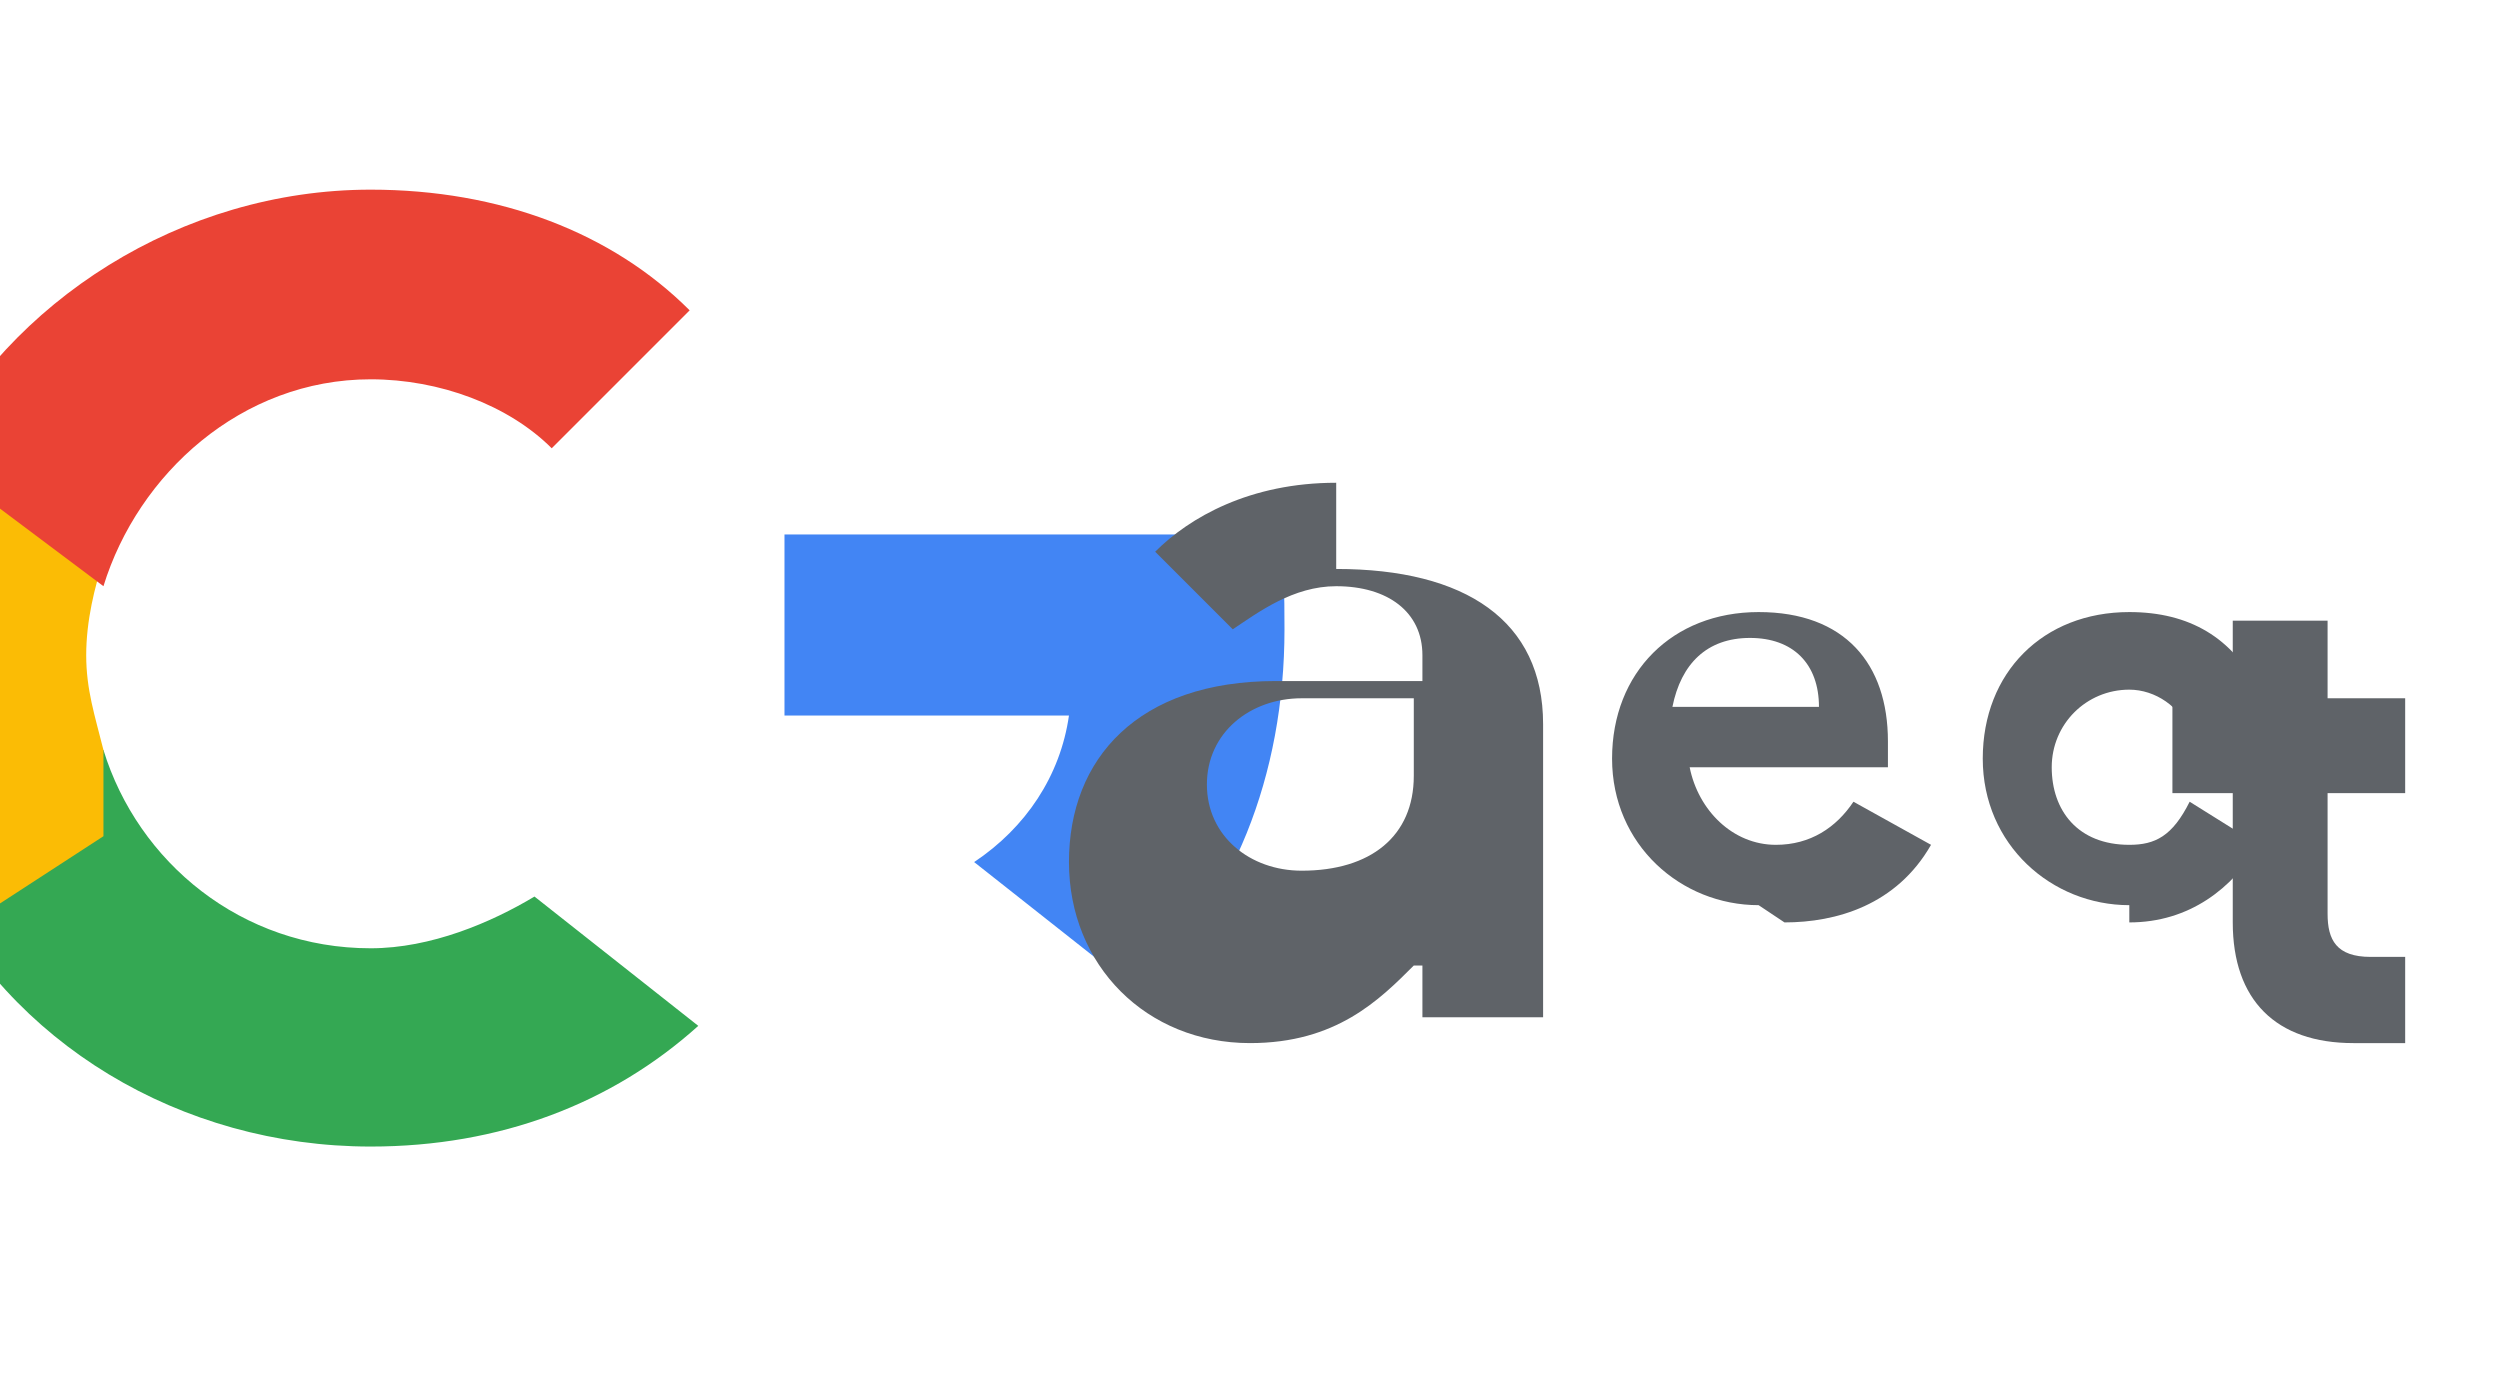
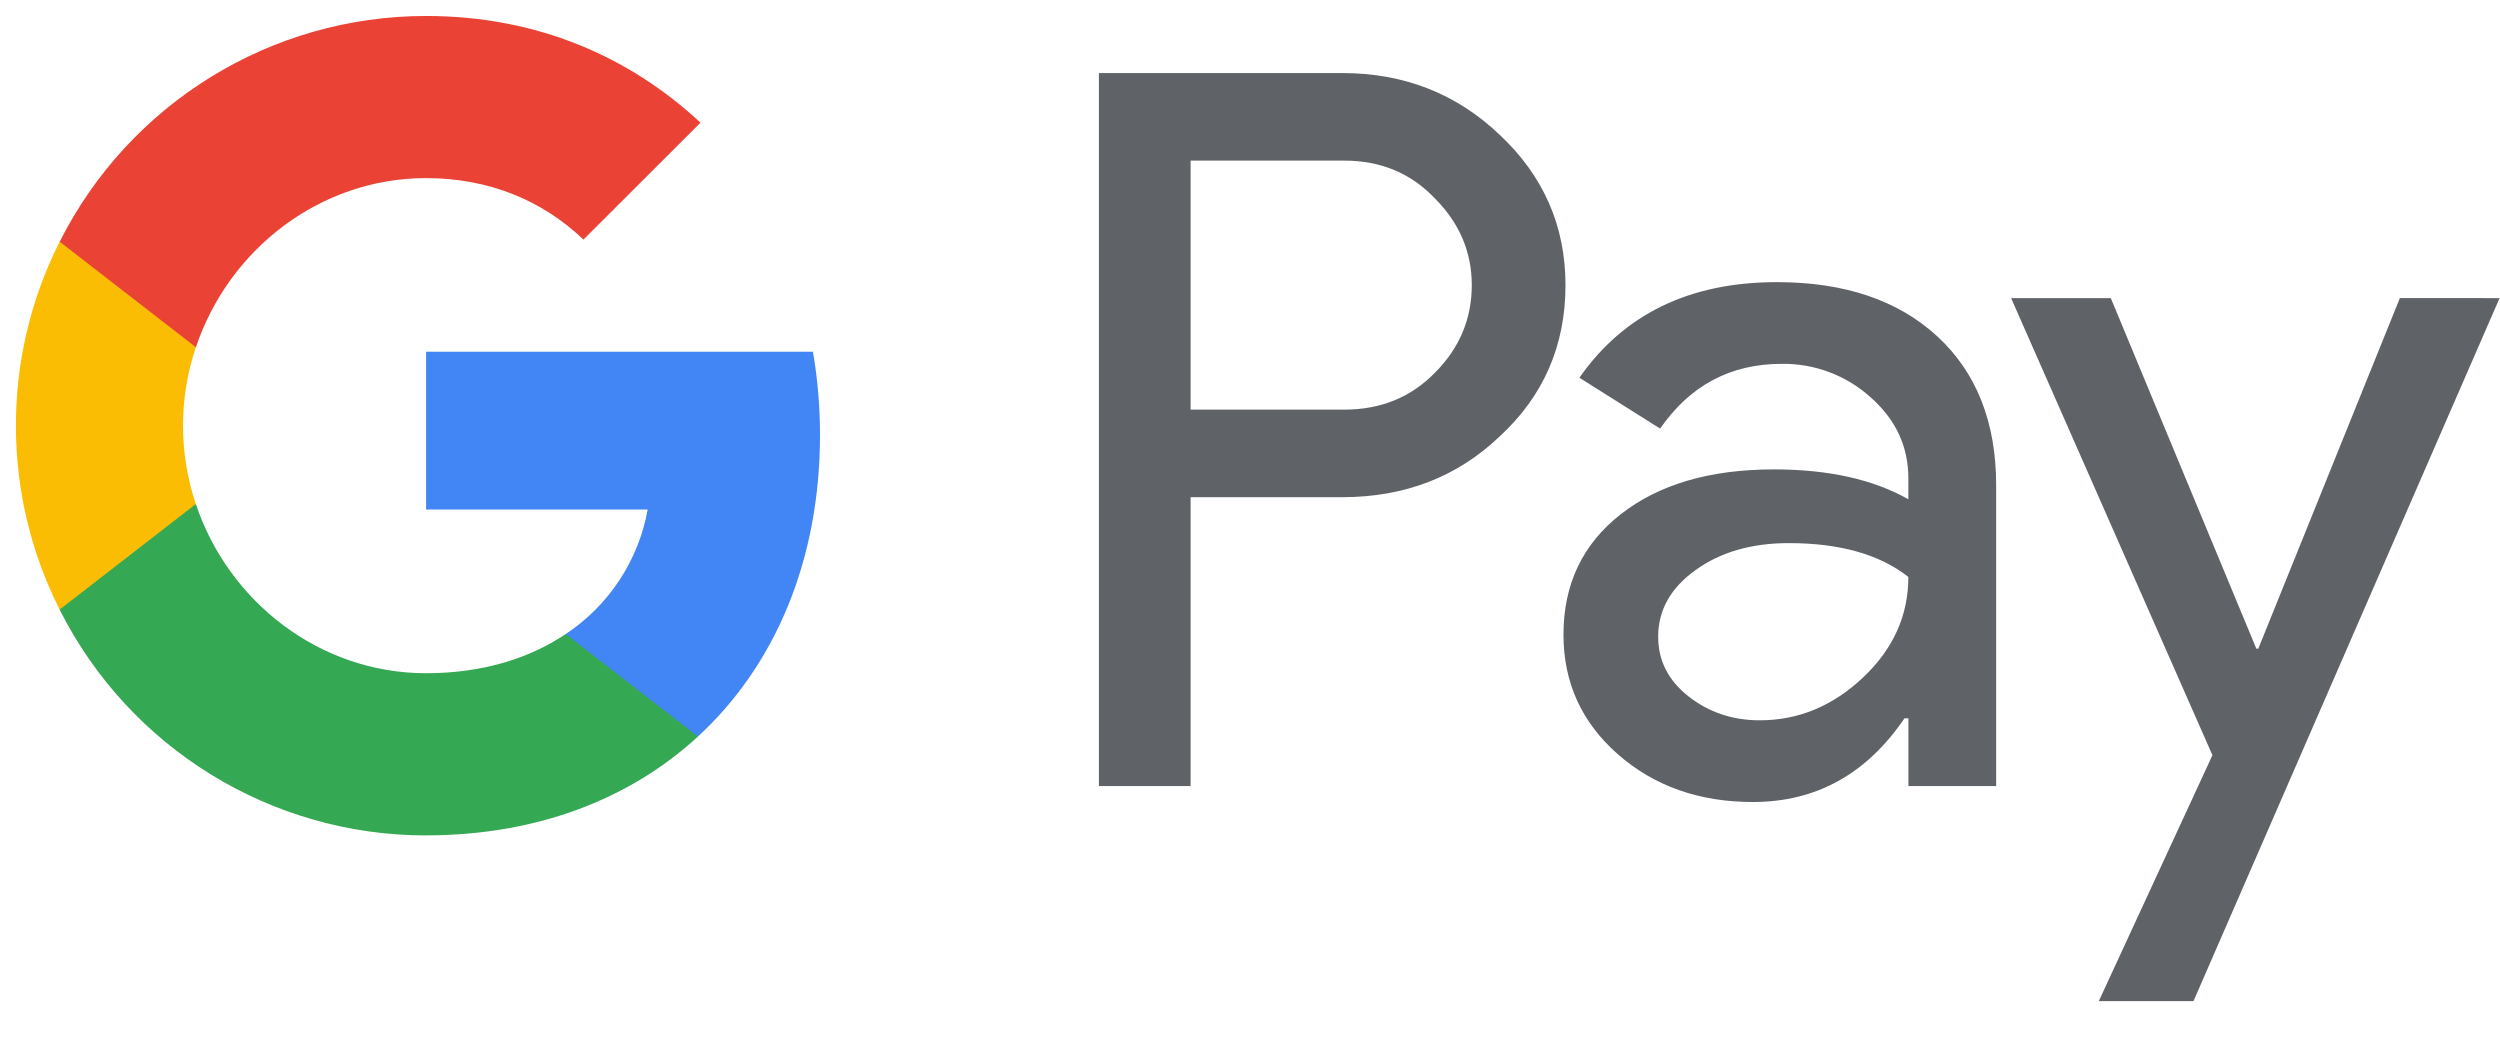
- <svg xmlns="http://www.w3.org/2000/svg" viewBox="17 8 29 16" role="img" aria-label="Google Pay">
-   <path fill="#4285F4" d="M26.1 14.2v2.1h3.3c-.1.7-.5 1.3-1.1 1.7l1.9 1.5c1.1-1 1.7-2.5 1.7-4.2 0-.4 0-.8-.1-1.1h-5.7z" />
-   <path fill="#34A853" d="M21.3 21.3c1.5 0 2.8-.5 3.8-1.4l-1.9-1.5c-.5.3-1.2.6-1.9.6-1.5 0-2.7-1-3.1-2.3h-2v1.5c.9 1.9 2.9 3.1 5.1 3.1z" />
-   <path fill="#FBBC05" d="M18.2 16.7c-.1-.4-.2-.7-.2-1.1s.1-.8.2-1.1v-1.5h-2c-.4.9-.7 1.9-.7 3s.3 2.1.7 3l2-1.3z" />
-   <path fill="#EA4335" d="M21.3 12.4c.8 0 1.6.3 2.1.8l1.6-1.6c-.9-.9-2.2-1.4-3.7-1.4-2.2 0-4.2 1.3-5.1 3.1l2 1.5c.4-1.3 1.6-2.4 3.1-2.4z" />
-   <path fill="#5F6368" d="M32.5 13.6c-1 0-1.7.4-2.1.8l.9.9c.3-.2.7-.5 1.2-.5.6 0 1 .3 1 .8v.3h-1.7c-1.6 0-2.4.9-2.4 2.1 0 1.2.9 2.1 2.1 2.1 1 0 1.5-.5 1.9-.9h.1v.6h1.4v-3.4c0-1.2-.9-1.8-2.4-1.8zm.9 3.4c0 .7-.5 1.1-1.3 1.1-.6 0-1.1-.4-1.1-1s.5-1 1.1-1h1.3v.9z" />
-   <path fill="#5F6368" d="M37.4 18.5c-.9 0-1.7-.7-1.7-1.7s.7-1.7 1.7-1.7 1.5.6 1.5 1.5v.3h-2.3c.1.5.5.9 1 .9.4 0 .7-.2.9-.5l.9.5c-.4.7-1.1.9-1.7.9zm.7-2.3c0-.5-.3-.8-.8-.8s-.8.3-.9.8h1.7z" />
-   <path fill="#5F6368" d="M41.7 18.5c-.9 0-1.7-.7-1.7-1.7s.7-1.7 1.7-1.7c.7 0 1.2.3 1.5.9l-.8.5c-.1-.3-.4-.5-.7-.5-.5 0-.9.4-.9.9s.3.9.9.9c.3 0 .5-.1.7-.5l.8.5c-.3.5-.8.9-1.5.9z" />
-   <path fill="#5F6368" d="M44 15.2v.9h.9v1.1H44v1.4c0 .3.1.5.5.5h.4v1h-.6c-.9 0-1.4-.5-1.4-1.4v-1.5h-.7v-1.1h.7v-.9H44z" />
+ <svg xmlns="http://www.w3.org/2000/svg" viewBox="0 0 41 17" width="41" height="17" role="img" aria-label="Google Pay">
+   <g fill="none" fill-rule="evenodd">
+     <path fill="#5F6368" d="M19.526 2.635v4.083h2.518c.6 0 1.096-.202 1.488-.605.403-.402.605-.882.605-1.437 0-.544-.202-1.018-.605-1.422-.392-.413-.888-.62-1.488-.62h-2.518zm0 5.52v4.736h-1.504V1.198h3.99c1.013 0 1.873.337 2.582 1.012.72.675 1.08 1.497 1.08 2.466 0 .991-.36 1.819-1.08 2.482-.697.665-1.559.996-2.583.996h-2.485v.001zm7.668 2.287c0 .392.166.718.499.98.332.26.722.391 1.168.391.633 0 1.196-.234 1.692-.701.497-.469.744-1.019.744-1.65-.469-.37-1.123-.555-1.962-.555-.61 0-1.12.148-1.528.442-.409.294-.613.657-.613 1.093m1.946-5.815c1.112 0 1.989.297 2.633.89.642.594.964 1.408.964 2.442v4.932h-1.439v-1.11h-.065c-.622.914-1.45 1.372-2.486 1.372-.882 0-1.621-.262-2.215-.784-.594-.523-.891-1.176-.891-1.96 0-.828.313-1.486.94-1.976s1.463-.735 2.51-.735c.892 0 1.629.163 2.206.49v-.344c0-.522-.207-.966-.621-1.33a2.132 2.132 0 0 0-1.455-.547c-.84 0-1.504.353-1.995 1.062l-1.324-.834c.73-1.045 1.81-1.568 3.238-1.568m11.853.262l-5.02 11.53H34.42l1.864-4.034-3.302-7.496h1.635l2.387 5.749h.032l2.322-5.75z" />
+     <path fill="#4285F4" d="M13.448 7.134c0-.473-.04-.93-.116-1.366H6.988v2.588h3.634a3.11 3.11 0 0 1-1.344 2.042v1.68h2.169c1.27-1.17 2.001-2.9 2.001-4.944" />
+     <path fill="#34A853" d="M6.988 13.7c1.816 0 3.344-.595 4.459-1.621l-2.169-1.681c-.603.406-1.38.643-2.29.643-1.754 0-3.244-1.182-3.776-2.774H.978v1.731a6.728 6.728 0 0 0 6.01 3.703" />
+     <path fill="#FBBC04" d="M3.212 8.267a4.034 4.034 0 0 1 0-2.572V3.964H.978A6.678 6.678 0 0 0 .261 6.98c0 1.085.26 2.11.717 3.017l2.234-1.731z" />
+     <path fill="#EA4335" d="M6.988 2.921c.992 0 1.88.34 2.58 1.008v.001l1.92-1.918C10.324.928 8.804.262 6.989.262a6.728 6.728 0 0 0-6.01 3.702l2.234 1.731c.532-1.592 2.022-2.774 3.776-2.774" />
+   </g>
</svg>
